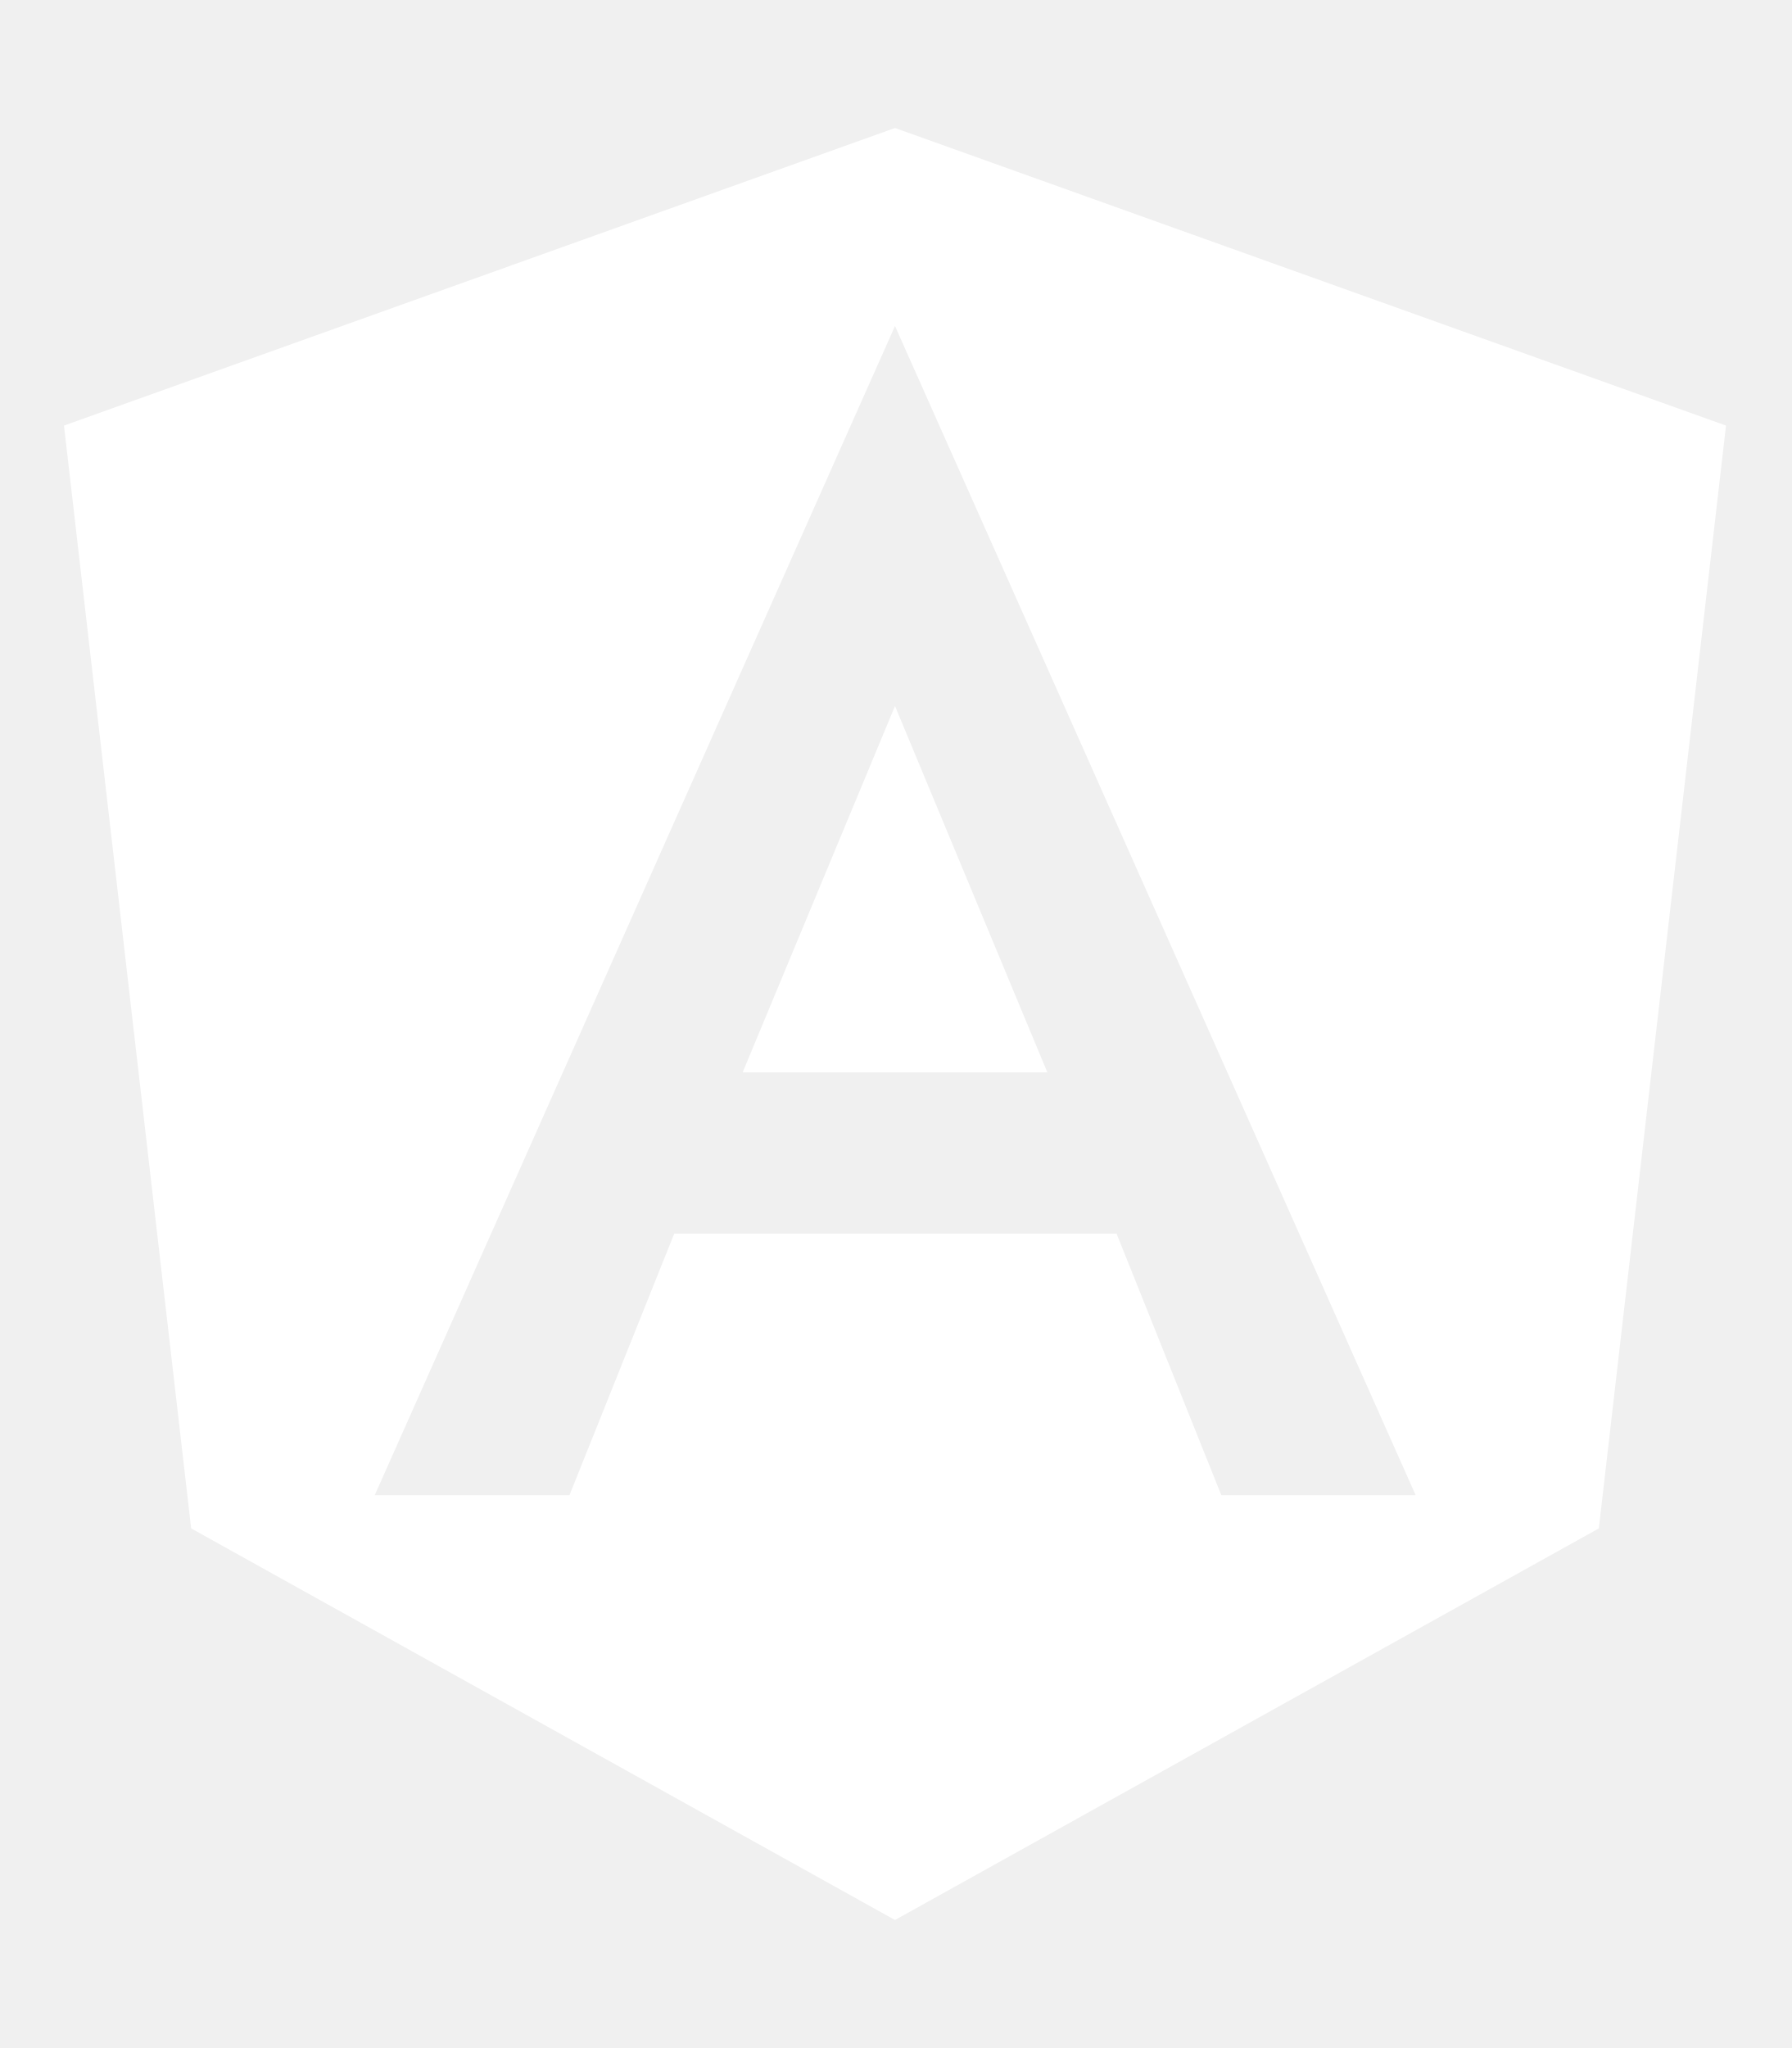
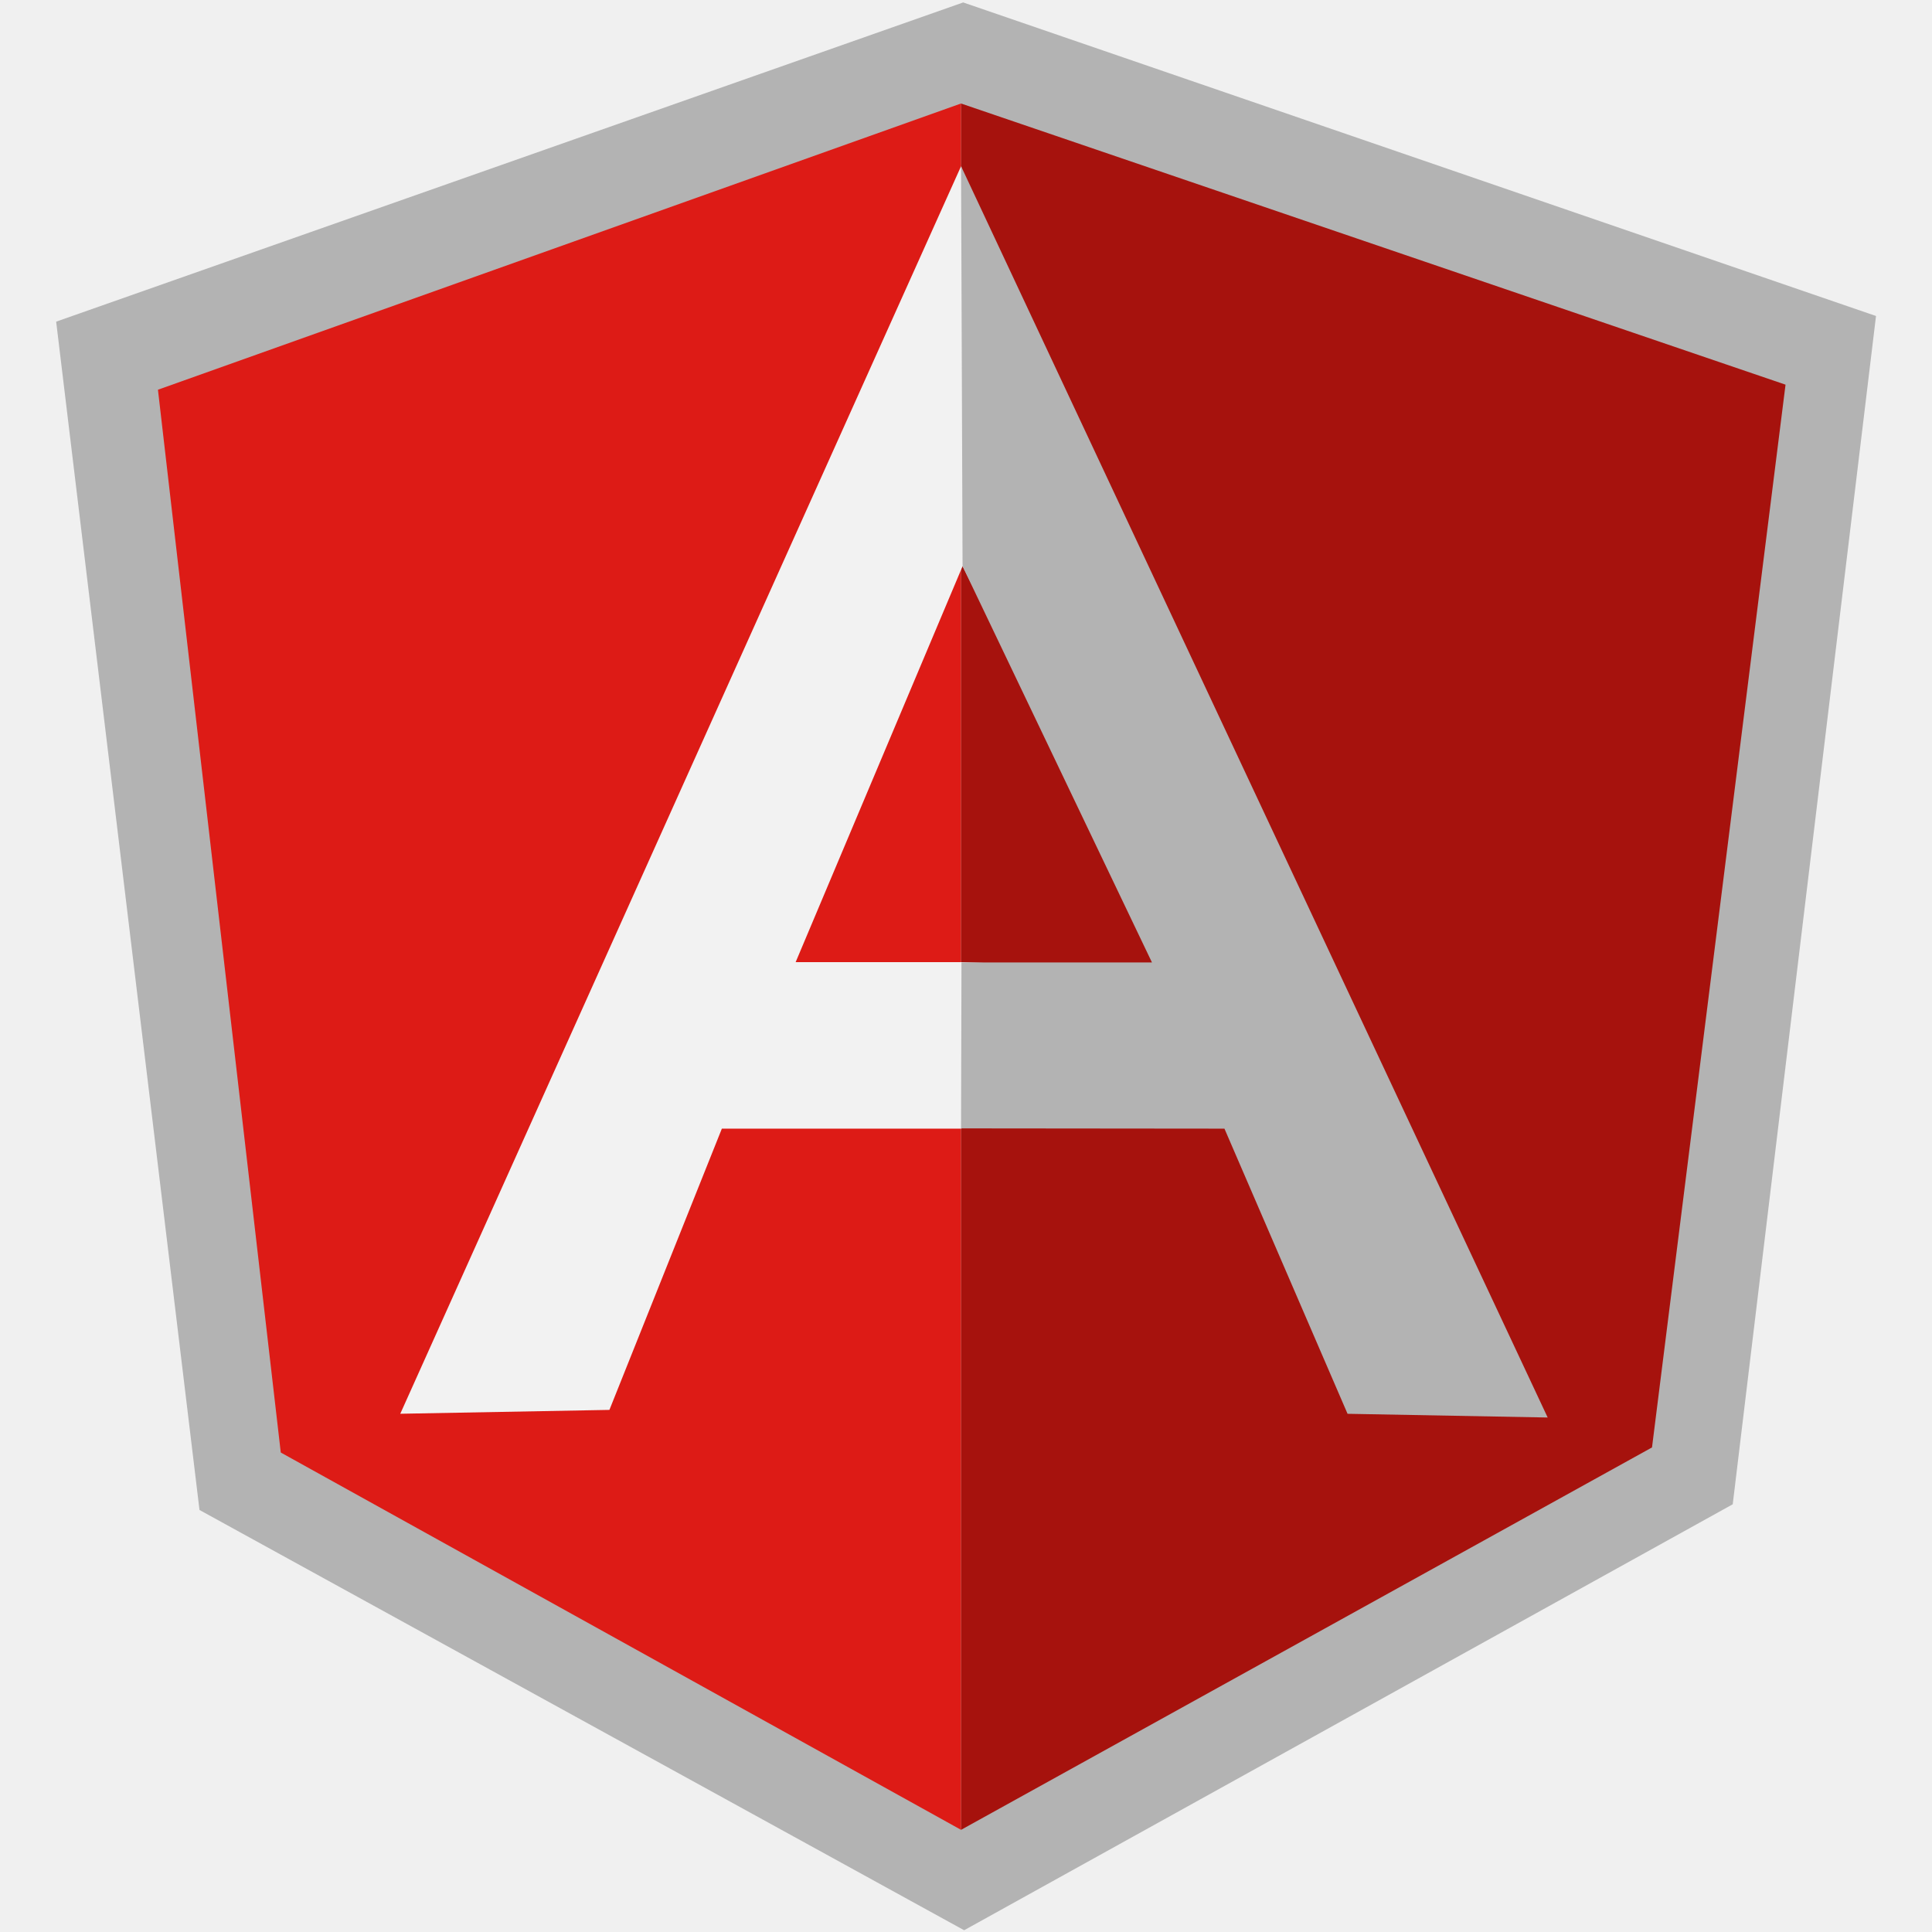
- <svg xmlns="http://www.w3.org/2000/svg" height="16" width="14" viewBox="0 0 448 512">
-   <path fill="#FFF" d="M185.7 268.1h76.2l-38.1-91.6-38.1 91.6zM223.8 32L16 106.4l31.8 275.7 176 97.9 176-97.9 31.8-275.7zM354 373.8h-48.6l-26.2-65.4H168.6l-26.2 65.4H93.7L223.8 81.5z" />
+ <svg xmlns="http://www.w3.org/2000/svg" width="800px" height="800px" viewBox="-7 0 270 270" preserveAspectRatio="xMinYMin meet">
+   <path d="M127.606.341L.849 44.95 20.88 211.022l106.86 58.732 107.412-59.528L255.175 44.16 127.606.341z" fill="#B3B3B3" />
+   <path d="M242.532 53.758L127.31 14.466v241.256l96.561-53.441 18.66-148.523z" fill="#A6120D" />
+   <path d="M15.073 54.466l17.165 148.525 95.07 52.731V14.462L15.074 54.465z" fill="#DD1B16" />
+   <path d="M159.027 142.898L127.31 157.73H93.881l-15.714 39.305-29.228.54L127.31 23.227l31.717 119.672zm-3.066-7.467l-28.44-56.303-23.329 55.334h23.117l28.652.97z" fill="#F2F2F2" />
+   <path d="M127.309 23.226l.21 55.902 26.47 55.377h-26.62l-.06 23.189 36.81.035 17.204 39.852 27.967.518-81.981-174.873z" fill="#B3B3B3" />
</svg>
